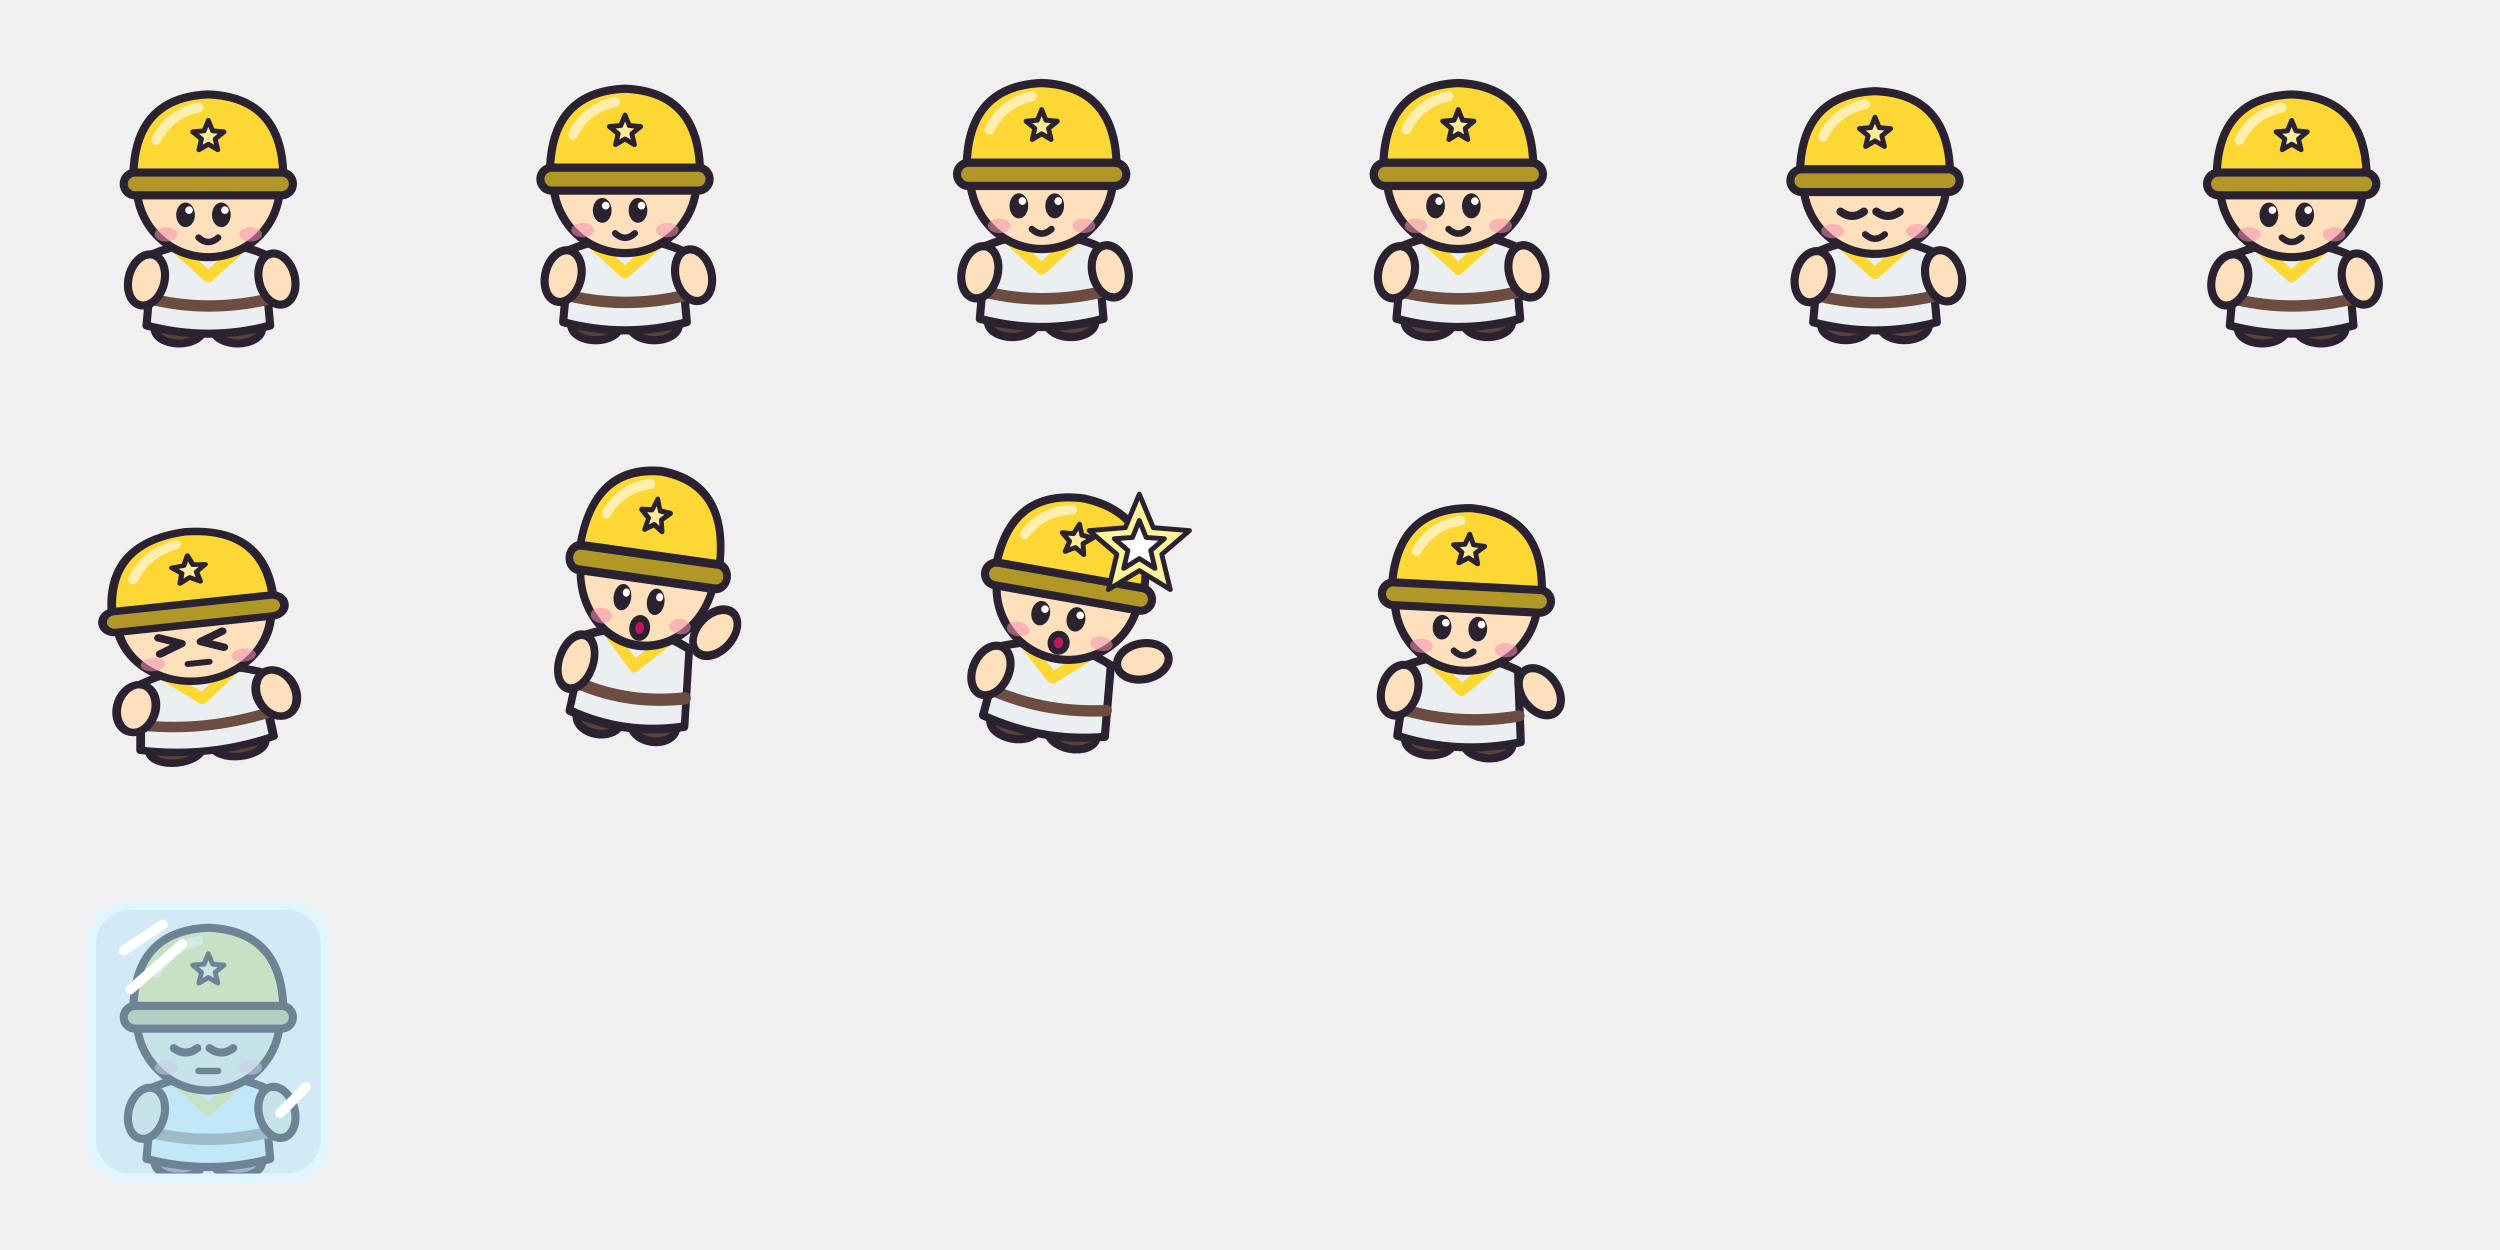
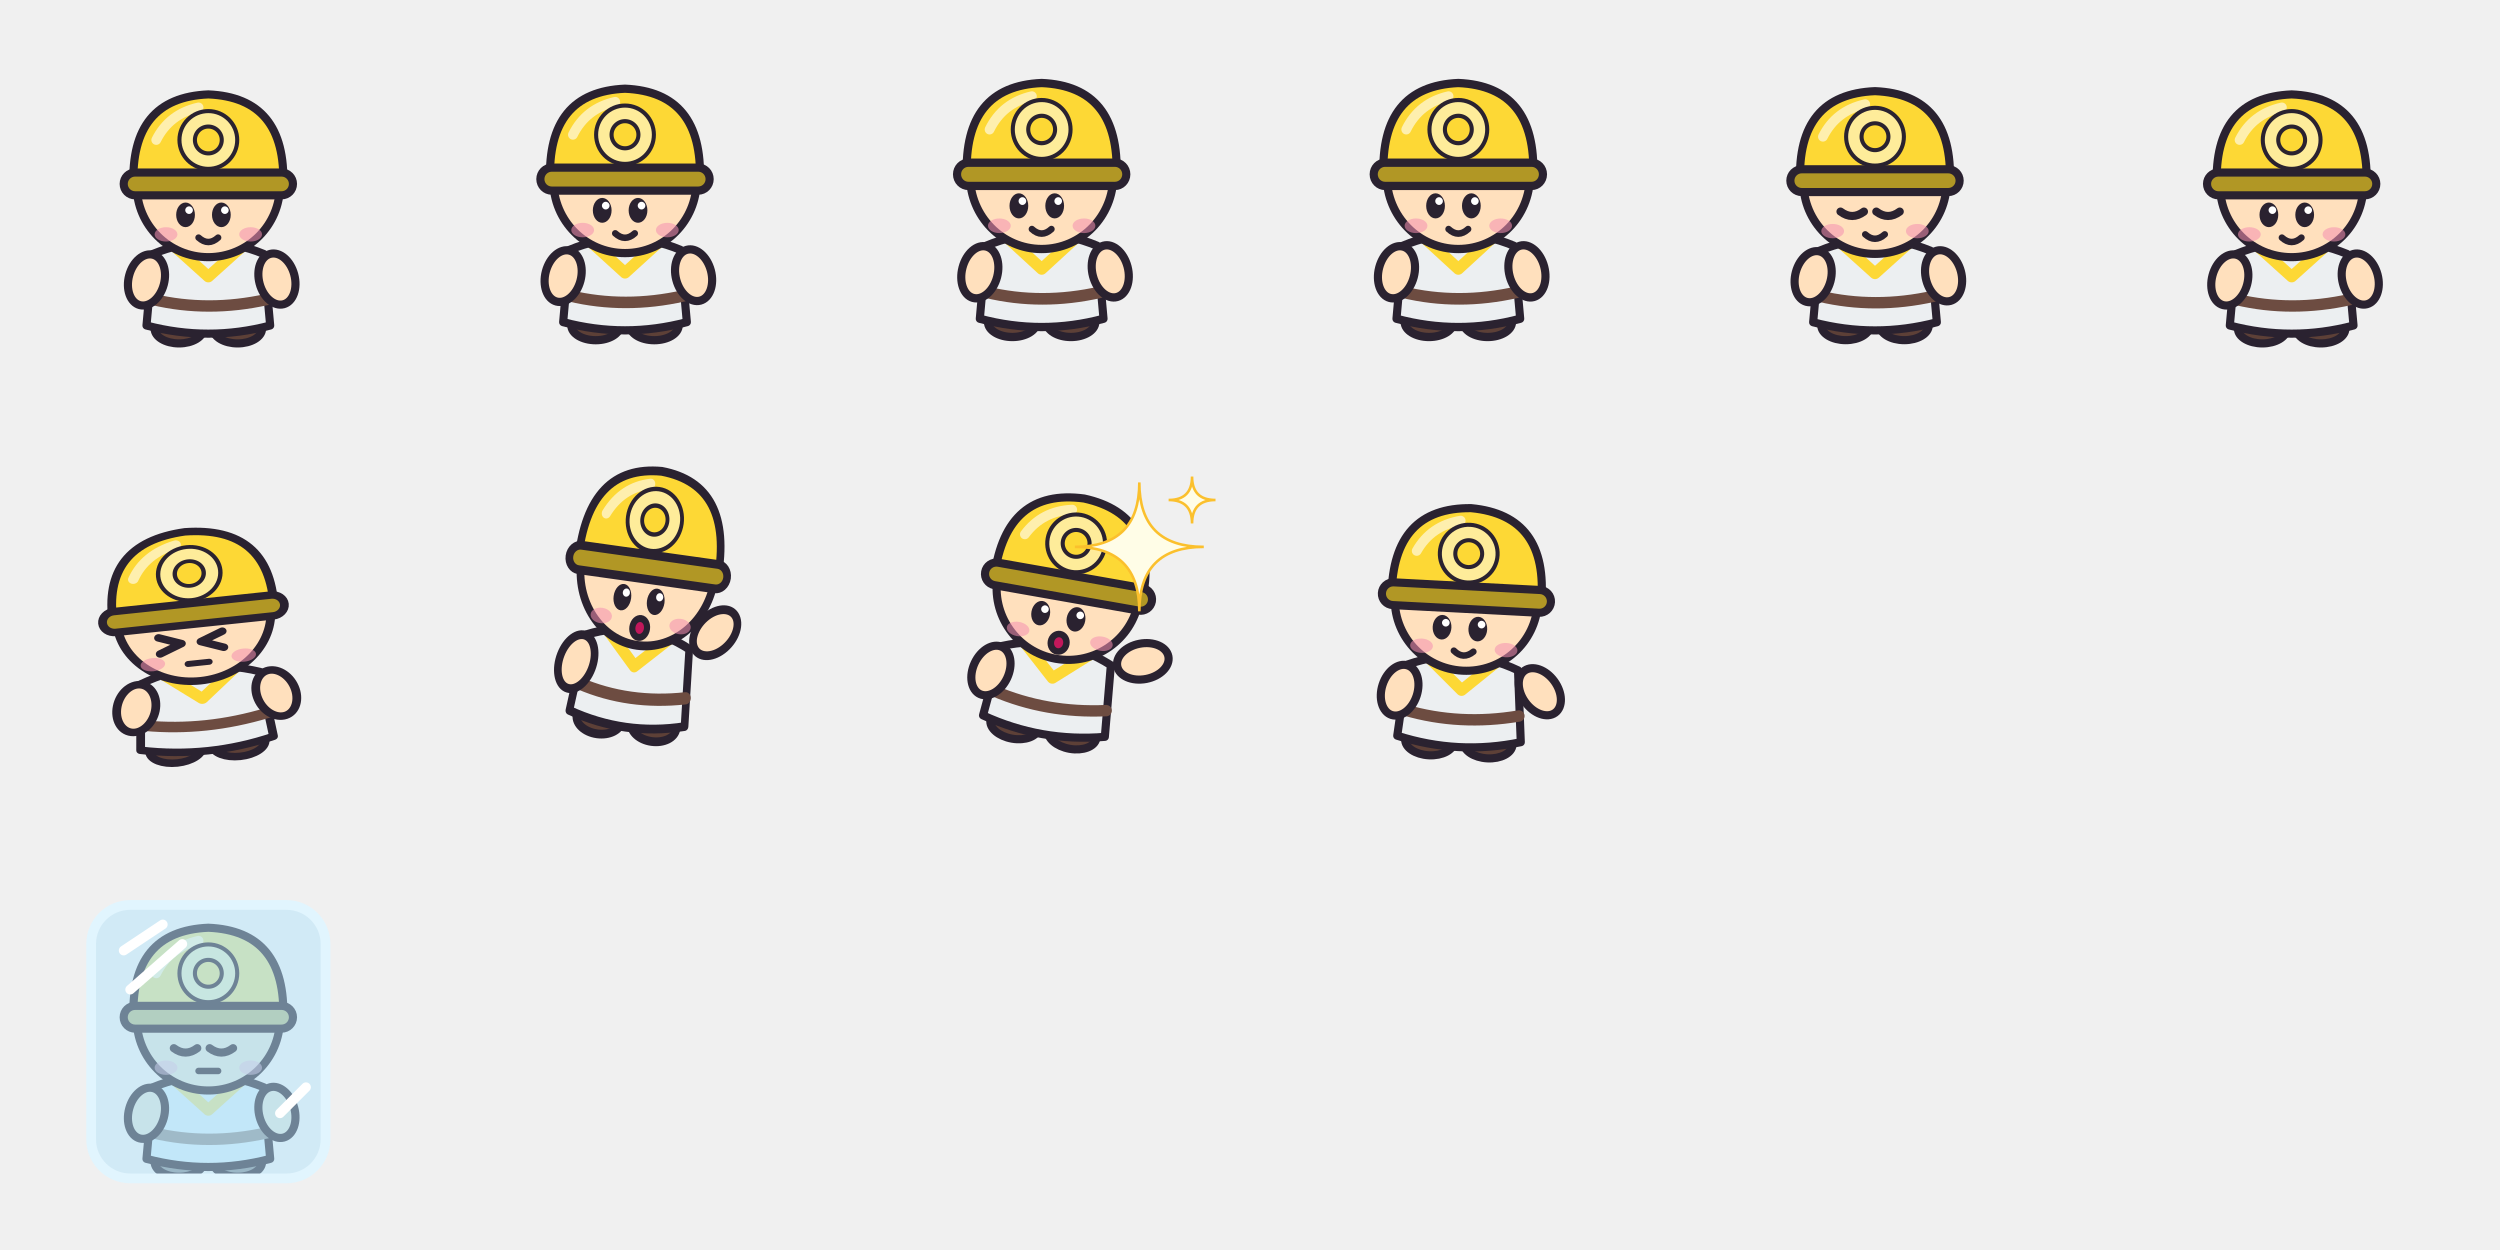
<svg xmlns="http://www.w3.org/2000/svg" width="768" height="384" viewBox="0 0 768 384">
  <g transform="translate(16 16)">
    <g transform="translate(48 88) rotate(0) scale(1 1) translate(-48 -88)">
      <ellipse cx="39" cy="85" rx="7.5" ry="4.5" fill="#5d4037" stroke="#2a2230" stroke-width="2.5" />
      <ellipse cx="57" cy="85" rx="7.5" ry="4.5" fill="#5d4037" stroke="#2a2230" stroke-width="2.5" />
      <path d="M31,62 Q48,55 65,62 L67,84 Q48,89 29,84 Z" fill="#eceff1" stroke="#2a2230" stroke-width="2.5" stroke-linejoin="round" stroke-linecap="round" />
      <path d="M31,76 Q48,80 66,76" fill="none" stroke="#6d4c41" stroke-width="3.5" stroke-linejoin="round" stroke-linecap="round" />
      <path d="M38,60 L48,69 L58,60" fill="none" stroke="#fdd835" stroke-width="3.5" stroke-linejoin="round" stroke-linecap="round" />
      <ellipse cx="29" cy="70" rx="5.5" ry="8" fill="#ffe0bd" stroke="#2a2230" stroke-width="2.5" transform="rotate(15 29 70)" />
      <ellipse cx="67" cy="70" rx="5.5" ry="8" fill="#ffe0bd" stroke="#2a2230" stroke-width="2.5" transform="rotate(-15 67 62)" />
      <circle cx="48" cy="41" r="22" fill="#ffe0bd" stroke="#2a2230" stroke-width="2.5" />
      <path d="M25,41 Q24,14 48,13 Q72,14 71,41 Z" fill="#fdd835" stroke="#2a2230" stroke-width="2.5" stroke-linejoin="round" stroke-linecap="round" />
      <rect x="22" y="37" width="52" height="7" rx="3.5" fill="#b19725" stroke="#2a2230" stroke-width="2.5" />
      <path d="M32,27 Q36,19 45,17" fill="none" stroke="#ffffff" stroke-width="3" stroke-linejoin="round" stroke-linecap="round" opacity="0.6" />
-       <polygon points="48.0,21.0 49.3,24.2 52.8,24.5 50.1,26.7 50.9,30.0 48.0,28.3 45.1,30.0 45.9,26.7 43.2,24.5 46.7,24.2" fill="#feec9a" stroke="#2a2230" stroke-width="1.5" stroke-linejoin="round" />
+       <circle cx="48" cy="27" r="6.5" fill="none" stroke="#2a2230" stroke-width="6" />
+       <circle cx="48" cy="27" r="6.5" fill="none" stroke="#feec9a" stroke-width="3.5" />
      <ellipse cx="41" cy="50" rx="2.88" ry="3.78" fill="#2a2230" stroke="#2a2230" stroke-width="0" />
      <circle cx="42.08" cy="48.56" r="1.17" fill="#fff" stroke="#2a2230" stroke-width="0" />
      <ellipse cx="52" cy="50" rx="2.88" ry="3.78" fill="#2a2230" stroke="#2a2230" stroke-width="0" />
      <circle cx="53.08" cy="48.56" r="1.17" fill="#fff" stroke="#2a2230" stroke-width="0" />
      <ellipse cx="35" cy="56" rx="3.5" ry="2.2" fill="#f48fb1" stroke="#2a2230" stroke-width="0" opacity="0.55" />
      <ellipse cx="61" cy="56" rx="3.5" ry="2.2" fill="#f48fb1" stroke="#2a2230" stroke-width="0" opacity="0.55" />
      <path d="M45,57 Q48,59.7 51,57" fill="none" stroke="#2a2230" stroke-width="2" stroke-linejoin="round" stroke-linecap="round" />
    </g>
  </g>
  <g transform="translate(144 16)">
    <g transform="translate(48 87) rotate(0) scale(1 1.01) translate(-48 -88)">
      <ellipse cx="39" cy="85" rx="7.5" ry="4.5" fill="#5d4037" stroke="#2a2230" stroke-width="2.5" />
      <ellipse cx="57" cy="85" rx="7.5" ry="4.5" fill="#5d4037" stroke="#2a2230" stroke-width="2.5" />
      <path d="M31,62 Q48,55 65,62 L67,84 Q48,89 29,84 Z" fill="#eceff1" stroke="#2a2230" stroke-width="2.5" stroke-linejoin="round" stroke-linecap="round" />
      <path d="M31,76 Q48,80 66,76" fill="none" stroke="#6d4c41" stroke-width="3.5" stroke-linejoin="round" stroke-linecap="round" />
      <path d="M38,60 L48,69 L58,60" fill="none" stroke="#fdd835" stroke-width="3.5" stroke-linejoin="round" stroke-linecap="round" />
      <ellipse cx="29" cy="70" rx="5.5" ry="8" fill="#ffe0bd" stroke="#2a2230" stroke-width="2.5" transform="rotate(15 29 70)" />
      <ellipse cx="67" cy="70" rx="5.5" ry="8" fill="#ffe0bd" stroke="#2a2230" stroke-width="2.5" transform="rotate(-15 67 62)" />
      <circle cx="48" cy="41" r="22" fill="#ffe0bd" stroke="#2a2230" stroke-width="2.5" />
      <path d="M25,41 Q24,14 48,13 Q72,14 71,41 Z" fill="#fdd835" stroke="#2a2230" stroke-width="2.5" stroke-linejoin="round" stroke-linecap="round" />
      <rect x="22" y="37" width="52" height="7" rx="3.5" fill="#b19725" stroke="#2a2230" stroke-width="2.5" />
      <path d="M32,27 Q36,19 45,17" fill="none" stroke="#ffffff" stroke-width="3" stroke-linejoin="round" stroke-linecap="round" opacity="0.6" />
-       <polygon points="48.0,21.0 49.3,24.2 52.8,24.5 50.1,26.7 50.9,30.0 48.0,28.3 45.1,30.0 45.9,26.7 43.2,24.5 46.7,24.2" fill="#feec9a" stroke="#2a2230" stroke-width="1.5" stroke-linejoin="round" />
+       <circle cx="48" cy="27" r="6.5" fill="none" stroke="#2a2230" stroke-width="6" />
+       <circle cx="48" cy="27" r="6.5" fill="none" stroke="#feec9a" stroke-width="3.5" />
      <ellipse cx="41" cy="50" rx="2.88" ry="3.78" fill="#2a2230" stroke="#2a2230" stroke-width="0" />
      <circle cx="42.08" cy="48.56" r="1.17" fill="#fff" stroke="#2a2230" stroke-width="0" />
      <ellipse cx="52" cy="50" rx="2.88" ry="3.78" fill="#2a2230" stroke="#2a2230" stroke-width="0" />
      <circle cx="53.08" cy="48.56" r="1.17" fill="#fff" stroke="#2a2230" stroke-width="0" />
      <ellipse cx="35" cy="56" rx="3.5" ry="2.2" fill="#f48fb1" stroke="#2a2230" stroke-width="0" opacity="0.55" />
      <ellipse cx="61" cy="56" rx="3.5" ry="2.2" fill="#f48fb1" stroke="#2a2230" stroke-width="0" opacity="0.55" />
      <path d="M45,57 Q48,59.7 51,57" fill="none" stroke="#2a2230" stroke-width="2" stroke-linejoin="round" stroke-linecap="round" />
    </g>
  </g>
  <g transform="translate(272 16)">
    <g transform="translate(48 86) rotate(0) scale(1 1.02) translate(-48 -88)">
      <ellipse cx="39" cy="85" rx="7.5" ry="4.5" fill="#5d4037" stroke="#2a2230" stroke-width="2.5" />
      <ellipse cx="57" cy="85" rx="7.5" ry="4.5" fill="#5d4037" stroke="#2a2230" stroke-width="2.5" />
      <path d="M31,62 Q48,55 65,62 L67,84 Q48,89 29,84 Z" fill="#eceff1" stroke="#2a2230" stroke-width="2.5" stroke-linejoin="round" stroke-linecap="round" />
      <path d="M31,76 Q48,80 66,76" fill="none" stroke="#6d4c41" stroke-width="3.5" stroke-linejoin="round" stroke-linecap="round" />
      <path d="M38,60 L48,69 L58,60" fill="none" stroke="#fdd835" stroke-width="3.5" stroke-linejoin="round" stroke-linecap="round" />
      <ellipse cx="29" cy="70" rx="5.5" ry="8" fill="#ffe0bd" stroke="#2a2230" stroke-width="2.5" transform="rotate(15 29 70)" />
      <ellipse cx="67" cy="70" rx="5.5" ry="8" fill="#ffe0bd" stroke="#2a2230" stroke-width="2.5" transform="rotate(-15 67 62)" />
      <circle cx="48" cy="41" r="22" fill="#ffe0bd" stroke="#2a2230" stroke-width="2.5" />
      <path d="M25,41 Q24,14 48,13 Q72,14 71,41 Z" fill="#fdd835" stroke="#2a2230" stroke-width="2.5" stroke-linejoin="round" stroke-linecap="round" />
      <rect x="22" y="37" width="52" height="7" rx="3.5" fill="#b19725" stroke="#2a2230" stroke-width="2.5" />
      <path d="M32,27 Q36,19 45,17" fill="none" stroke="#ffffff" stroke-width="3" stroke-linejoin="round" stroke-linecap="round" opacity="0.6" />
-       <polygon points="48.0,21.0 49.3,24.2 52.8,24.5 50.1,26.7 50.9,30.0 48.0,28.3 45.1,30.0 45.9,26.7 43.2,24.5 46.7,24.2" fill="#feec9a" stroke="#2a2230" stroke-width="1.5" stroke-linejoin="round" />
+       <circle cx="48" cy="27" r="6.5" fill="none" stroke="#2a2230" stroke-width="6" />
+       <circle cx="48" cy="27" r="6.5" fill="none" stroke="#feec9a" stroke-width="3.5" />
      <ellipse cx="41" cy="50" rx="2.88" ry="3.78" fill="#2a2230" stroke="#2a2230" stroke-width="0" />
      <circle cx="42.08" cy="48.56" r="1.17" fill="#fff" stroke="#2a2230" stroke-width="0" />
      <ellipse cx="52" cy="50" rx="2.88" ry="3.78" fill="#2a2230" stroke="#2a2230" stroke-width="0" />
      <circle cx="53.08" cy="48.56" r="1.17" fill="#fff" stroke="#2a2230" stroke-width="0" />
      <ellipse cx="35" cy="56" rx="3.5" ry="2.2" fill="#f48fb1" stroke="#2a2230" stroke-width="0" opacity="0.55" />
      <ellipse cx="61" cy="56" rx="3.5" ry="2.2" fill="#f48fb1" stroke="#2a2230" stroke-width="0" opacity="0.55" />
      <path d="M45,57 Q48,59.7 51,57" fill="none" stroke="#2a2230" stroke-width="2" stroke-linejoin="round" stroke-linecap="round" />
    </g>
  </g>
  <g transform="translate(400 16)">
    <g transform="translate(48 86) rotate(0) scale(1 1.02) translate(-48 -88)">
      <ellipse cx="39" cy="85" rx="7.5" ry="4.5" fill="#5d4037" stroke="#2a2230" stroke-width="2.5" />
      <ellipse cx="57" cy="85" rx="7.5" ry="4.5" fill="#5d4037" stroke="#2a2230" stroke-width="2.5" />
      <path d="M31,62 Q48,55 65,62 L67,84 Q48,89 29,84 Z" fill="#eceff1" stroke="#2a2230" stroke-width="2.5" stroke-linejoin="round" stroke-linecap="round" />
      <path d="M31,76 Q48,80 66,76" fill="none" stroke="#6d4c41" stroke-width="3.5" stroke-linejoin="round" stroke-linecap="round" />
      <path d="M38,60 L48,69 L58,60" fill="none" stroke="#fdd835" stroke-width="3.5" stroke-linejoin="round" stroke-linecap="round" />
      <ellipse cx="29" cy="70" rx="5.5" ry="8" fill="#ffe0bd" stroke="#2a2230" stroke-width="2.5" transform="rotate(15 29 70)" />
      <ellipse cx="67" cy="70" rx="5.5" ry="8" fill="#ffe0bd" stroke="#2a2230" stroke-width="2.5" transform="rotate(-15 67 62)" />
      <circle cx="48" cy="41" r="22" fill="#ffe0bd" stroke="#2a2230" stroke-width="2.5" />
      <path d="M25,41 Q24,14 48,13 Q72,14 71,41 Z" fill="#fdd835" stroke="#2a2230" stroke-width="2.5" stroke-linejoin="round" stroke-linecap="round" />
      <rect x="22" y="37" width="52" height="7" rx="3.5" fill="#b19725" stroke="#2a2230" stroke-width="2.5" />
      <path d="M32,27 Q36,19 45,17" fill="none" stroke="#ffffff" stroke-width="3" stroke-linejoin="round" stroke-linecap="round" opacity="0.6" />
-       <polygon points="48.0,21.0 49.3,24.2 52.8,24.5 50.1,26.7 50.9,30.0 48.0,28.3 45.1,30.0 45.9,26.7 43.2,24.5 46.7,24.2" fill="#feec9a" stroke="#2a2230" stroke-width="1.5" stroke-linejoin="round" />
+       <circle cx="48" cy="27" r="6.5" fill="none" stroke="#2a2230" stroke-width="6" />
+       <circle cx="48" cy="27" r="6.5" fill="none" stroke="#feec9a" stroke-width="3.5" />
      <ellipse cx="41" cy="50" rx="2.88" ry="3.78" fill="#2a2230" stroke="#2a2230" stroke-width="0" />
      <circle cx="42.08" cy="48.56" r="1.17" fill="#fff" stroke="#2a2230" stroke-width="0" />
      <ellipse cx="52" cy="50" rx="2.88" ry="3.78" fill="#2a2230" stroke="#2a2230" stroke-width="0" />
      <circle cx="53.08" cy="48.56" r="1.17" fill="#fff" stroke="#2a2230" stroke-width="0" />
      <ellipse cx="35" cy="56" rx="3.5" ry="2.2" fill="#f48fb1" stroke="#2a2230" stroke-width="0" opacity="0.55" />
      <ellipse cx="61" cy="56" rx="3.5" ry="2.2" fill="#f48fb1" stroke="#2a2230" stroke-width="0" opacity="0.55" />
      <path d="M45,57 Q48,59.7 51,57" fill="none" stroke="#2a2230" stroke-width="2" stroke-linejoin="round" stroke-linecap="round" />
    </g>
  </g>
  <g transform="translate(528 16)">
    <g transform="translate(48 87) rotate(0) scale(1 1) translate(-48 -88)">
      <ellipse cx="39" cy="85" rx="7.5" ry="4.5" fill="#5d4037" stroke="#2a2230" stroke-width="2.5" />
      <ellipse cx="57" cy="85" rx="7.5" ry="4.5" fill="#5d4037" stroke="#2a2230" stroke-width="2.5" />
      <path d="M31,62 Q48,55 65,62 L67,84 Q48,89 29,84 Z" fill="#eceff1" stroke="#2a2230" stroke-width="2.5" stroke-linejoin="round" stroke-linecap="round" />
      <path d="M31,76 Q48,80 66,76" fill="none" stroke="#6d4c41" stroke-width="3.5" stroke-linejoin="round" stroke-linecap="round" />
      <path d="M38,60 L48,69 L58,60" fill="none" stroke="#fdd835" stroke-width="3.5" stroke-linejoin="round" stroke-linecap="round" />
      <ellipse cx="29" cy="70" rx="5.5" ry="8" fill="#ffe0bd" stroke="#2a2230" stroke-width="2.5" transform="rotate(15 29 70)" />
      <ellipse cx="67" cy="70" rx="5.5" ry="8" fill="#ffe0bd" stroke="#2a2230" stroke-width="2.5" transform="rotate(-15 67 62)" />
      <circle cx="48" cy="41" r="22" fill="#ffe0bd" stroke="#2a2230" stroke-width="2.5" />
      <path d="M25,41 Q24,14 48,13 Q72,14 71,41 Z" fill="#fdd835" stroke="#2a2230" stroke-width="2.5" stroke-linejoin="round" stroke-linecap="round" />
      <rect x="22" y="37" width="52" height="7" rx="3.5" fill="#b19725" stroke="#2a2230" stroke-width="2.5" />
      <path d="M32,27 Q36,19 45,17" fill="none" stroke="#ffffff" stroke-width="3" stroke-linejoin="round" stroke-linecap="round" opacity="0.6" />
-       <polygon points="48.0,21.0 49.3,24.2 52.8,24.5 50.1,26.7 50.9,30.0 48.0,28.3 45.1,30.0 45.9,26.7 43.2,24.5 46.7,24.2" fill="#feec9a" stroke="#2a2230" stroke-width="1.5" stroke-linejoin="round" />
+       <circle cx="48" cy="27" r="6.5" fill="none" stroke="#2a2230" stroke-width="6" />
+       <circle cx="48" cy="27" r="6.5" fill="none" stroke="#feec9a" stroke-width="3.5" />
      <path d="M37.4,50 Q41,52.7 44.6,50" fill="none" stroke="#2a2230" stroke-width="2.5" stroke-linejoin="round" stroke-linecap="round" />
      <path d="M48.4,50 Q52,52.7 55.6,50" fill="none" stroke="#2a2230" stroke-width="2.5" stroke-linejoin="round" stroke-linecap="round" />
      <ellipse cx="35" cy="56" rx="3.5" ry="2.2" fill="#f48fb1" stroke="#2a2230" stroke-width="0" opacity="0.55" />
      <ellipse cx="61" cy="56" rx="3.5" ry="2.2" fill="#f48fb1" stroke="#2a2230" stroke-width="0" opacity="0.55" />
      <path d="M45,57 Q48,59.7 51,57" fill="none" stroke="#2a2230" stroke-width="2" stroke-linejoin="round" stroke-linecap="round" />
    </g>
  </g>
  <g transform="translate(656 16)">
    <g transform="translate(48 88) rotate(0) scale(1 1) translate(-48 -88)">
      <ellipse cx="39" cy="85" rx="7.5" ry="4.5" fill="#5d4037" stroke="#2a2230" stroke-width="2.5" />
      <ellipse cx="57" cy="85" rx="7.5" ry="4.5" fill="#5d4037" stroke="#2a2230" stroke-width="2.5" />
      <path d="M31,62 Q48,55 65,62 L67,84 Q48,89 29,84 Z" fill="#eceff1" stroke="#2a2230" stroke-width="2.5" stroke-linejoin="round" stroke-linecap="round" />
      <path d="M31,76 Q48,80 66,76" fill="none" stroke="#6d4c41" stroke-width="3.5" stroke-linejoin="round" stroke-linecap="round" />
      <path d="M38,60 L48,69 L58,60" fill="none" stroke="#fdd835" stroke-width="3.5" stroke-linejoin="round" stroke-linecap="round" />
      <ellipse cx="29" cy="70" rx="5.5" ry="8" fill="#ffe0bd" stroke="#2a2230" stroke-width="2.5" transform="rotate(15 29 70)" />
      <ellipse cx="67" cy="70" rx="5.5" ry="8" fill="#ffe0bd" stroke="#2a2230" stroke-width="2.5" transform="rotate(-15 67 62)" />
      <circle cx="48" cy="41" r="22" fill="#ffe0bd" stroke="#2a2230" stroke-width="2.5" />
      <path d="M25,41 Q24,14 48,13 Q72,14 71,41 Z" fill="#fdd835" stroke="#2a2230" stroke-width="2.5" stroke-linejoin="round" stroke-linecap="round" />
      <rect x="22" y="37" width="52" height="7" rx="3.5" fill="#b19725" stroke="#2a2230" stroke-width="2.5" />
      <path d="M32,27 Q36,19 45,17" fill="none" stroke="#ffffff" stroke-width="3" stroke-linejoin="round" stroke-linecap="round" opacity="0.6" />
-       <polygon points="48.0,21.0 49.3,24.2 52.8,24.5 50.1,26.7 50.9,30.0 48.0,28.3 45.1,30.0 45.9,26.7 43.2,24.5 46.7,24.2" fill="#feec9a" stroke="#2a2230" stroke-width="1.5" stroke-linejoin="round" />
+       <circle cx="48" cy="27" r="6.5" fill="none" stroke="#2a2230" stroke-width="6" />
+       <circle cx="48" cy="27" r="6.5" fill="none" stroke="#feec9a" stroke-width="3.5" />
      <ellipse cx="41" cy="50" rx="2.88" ry="3.78" fill="#2a2230" stroke="#2a2230" stroke-width="0" />
      <circle cx="42.08" cy="48.56" r="1.17" fill="#fff" stroke="#2a2230" stroke-width="0" />
      <ellipse cx="52" cy="50" rx="2.88" ry="3.78" fill="#2a2230" stroke="#2a2230" stroke-width="0" />
      <circle cx="53.08" cy="48.56" r="1.17" fill="#fff" stroke="#2a2230" stroke-width="0" />
      <ellipse cx="35" cy="56" rx="3.5" ry="2.2" fill="#f48fb1" stroke="#2a2230" stroke-width="0" opacity="0.55" />
      <ellipse cx="61" cy="56" rx="3.5" ry="2.2" fill="#f48fb1" stroke="#2a2230" stroke-width="0" opacity="0.55" />
      <path d="M45,57 Q48,59.7 51,57" fill="none" stroke="#2a2230" stroke-width="2" stroke-linejoin="round" stroke-linecap="round" />
    </g>
  </g>
  <g transform="translate(16 144)">
    <g transform="translate(48 88) rotate(-6) scale(1.08 0.92) translate(-48 -88)">
      <ellipse cx="39" cy="85" rx="7.5" ry="4.5" fill="#5d4037" stroke="#2a2230" stroke-width="2.5" />
      <ellipse cx="57" cy="85" rx="7.5" ry="4.5" fill="#5d4037" stroke="#2a2230" stroke-width="2.5" />
      <path d="M31,62 Q48,55 65,62 L67,84 Q48,89 29,84 Z" fill="#eceff1" stroke="#2a2230" stroke-width="2.5" stroke-linejoin="round" stroke-linecap="round" />
      <path d="M31,76 Q48,80 66,76" fill="none" stroke="#6d4c41" stroke-width="3.5" stroke-linejoin="round" stroke-linecap="round" />
      <path d="M38,60 L48,69 L58,60" fill="none" stroke="#fdd835" stroke-width="3.5" stroke-linejoin="round" stroke-linecap="round" />
      <ellipse cx="29" cy="70" rx="5.5" ry="8" fill="#ffe0bd" stroke="#2a2230" stroke-width="2.5" transform="rotate(15 29 70)" />
      <ellipse cx="67" cy="70" rx="5.5" ry="8" fill="#ffe0bd" stroke="#2a2230" stroke-width="2.5" transform="rotate(-15 67 62)" />
      <circle cx="48" cy="41" r="22" fill="#ffe0bd" stroke="#2a2230" stroke-width="2.5" />
      <path d="M25,41 Q24,14 48,13 Q72,14 71,41 Z" fill="#fdd835" stroke="#2a2230" stroke-width="2.5" stroke-linejoin="round" stroke-linecap="round" />
      <rect x="22" y="37" width="52" height="7" rx="3.5" fill="#b19725" stroke="#2a2230" stroke-width="2.5" />
      <path d="M32,27 Q36,19 45,17" fill="none" stroke="#ffffff" stroke-width="3" stroke-linejoin="round" stroke-linecap="round" opacity="0.6" />
-       <polygon points="48.0,21.0 49.3,24.2 52.8,24.5 50.1,26.7 50.9,30.0 48.0,28.3 45.1,30.0 45.9,26.7 43.2,24.5 46.7,24.2" fill="#feec9a" stroke="#2a2230" stroke-width="1.5" stroke-linejoin="round" />
+       <circle cx="48" cy="27" r="6.5" fill="none" stroke="#2a2230" stroke-width="6" />
+       <circle cx="48" cy="27" r="6.5" fill="none" stroke="#feec9a" stroke-width="3.5" />
      <path d="M37.4,47.3 L43.7,50 L37.4,52.7" fill="none" stroke="#2a2230" stroke-width="2.5" stroke-linejoin="round" stroke-linecap="round" />
      <path d="M55.6,47.3 L49.3,50 L55.6,52.7" fill="none" stroke="#2a2230" stroke-width="2.5" stroke-linejoin="round" stroke-linecap="round" />
      <ellipse cx="35" cy="56" rx="3.5" ry="2.2" fill="#f48fb1" stroke="#2a2230" stroke-width="0" opacity="0.55" />
      <ellipse cx="61" cy="56" rx="3.5" ry="2.2" fill="#f48fb1" stroke="#2a2230" stroke-width="0" opacity="0.55" />
      <path d="M45,57 L51,57" fill="none" stroke="#2a2230" stroke-width="2" stroke-linejoin="round" stroke-linecap="round" />
    </g>
  </g>
  <g transform="translate(144 144)">
    <g transform="translate(48 81) rotate(8) scale(0.94 1.08) translate(-48 -88)">
      <ellipse cx="39" cy="85" rx="7.5" ry="4.5" fill="#5d4037" stroke="#2a2230" stroke-width="2.5" />
      <ellipse cx="57" cy="85" rx="7.5" ry="4.5" fill="#5d4037" stroke="#2a2230" stroke-width="2.5" />
      <path d="M31,62 Q48,55 65,62 L67,84 Q48,89 29,84 Z" fill="#eceff1" stroke="#2a2230" stroke-width="2.5" stroke-linejoin="round" stroke-linecap="round" />
      <path d="M31,76 Q48,80 66,76" fill="none" stroke="#6d4c41" stroke-width="3.5" stroke-linejoin="round" stroke-linecap="round" />
      <path d="M38,60 L48,69 L58,60" fill="none" stroke="#fdd835" stroke-width="3.5" stroke-linejoin="round" stroke-linecap="round" />
      <ellipse cx="29" cy="70" rx="5.5" ry="8" fill="#ffe0bd" stroke="#2a2230" stroke-width="2.5" transform="rotate(15 29 70)" />
      <ellipse cx="67" cy="70" rx="5.5" ry="8" fill="#ffe0bd" stroke="#2a2230" stroke-width="2.5" transform="rotate(-135 67 62)" />
      <circle cx="48" cy="41" r="22" fill="#ffe0bd" stroke="#2a2230" stroke-width="2.5" />
      <path d="M25,41 Q24,14 48,13 Q72,14 71,41 Z" fill="#fdd835" stroke="#2a2230" stroke-width="2.5" stroke-linejoin="round" stroke-linecap="round" />
      <rect x="22" y="37" width="52" height="7" rx="3.5" fill="#b19725" stroke="#2a2230" stroke-width="2.5" />
      <path d="M32,27 Q36,19 45,17" fill="none" stroke="#ffffff" stroke-width="3" stroke-linejoin="round" stroke-linecap="round" opacity="0.6" />
-       <polygon points="48.0,21.0 49.3,24.2 52.8,24.5 50.1,26.7 50.9,30.0 48.0,28.3 45.1,30.0 45.9,26.7 43.2,24.5 46.7,24.2" fill="#feec9a" stroke="#2a2230" stroke-width="1.5" stroke-linejoin="round" />
+       <circle cx="48" cy="27" r="6.5" fill="none" stroke="#2a2230" stroke-width="6" />
+       <circle cx="48" cy="27" r="6.5" fill="none" stroke="#feec9a" stroke-width="3.5" />
      <ellipse cx="41" cy="50" rx="2.88" ry="3.78" fill="#2a2230" stroke="#2a2230" stroke-width="0" />
      <circle cx="42.08" cy="48.56" r="1.17" fill="#fff" stroke="#2a2230" stroke-width="0" />
      <ellipse cx="52" cy="50" rx="2.88" ry="3.78" fill="#2a2230" stroke="#2a2230" stroke-width="0" />
      <circle cx="53.08" cy="48.56" r="1.17" fill="#fff" stroke="#2a2230" stroke-width="0" />
      <ellipse cx="35" cy="56" rx="3.5" ry="2.2" fill="#f48fb1" stroke="#2a2230" stroke-width="0" opacity="0.55" />
      <ellipse cx="61" cy="56" rx="3.5" ry="2.2" fill="#f48fb1" stroke="#2a2230" stroke-width="0" opacity="0.55" />
      <ellipse cx="48" cy="58" rx="2.4" ry="2.7" fill="#c2185b" stroke="#2a2230" stroke-width="2" />
    </g>
  </g>
  <g transform="translate(272 144)">
    <g transform="translate(48 83) rotate(10) scale(1 1) translate(-48 -88)">
      <ellipse cx="39" cy="85" rx="7.5" ry="4.5" fill="#5d4037" stroke="#2a2230" stroke-width="2.5" />
      <ellipse cx="57" cy="85" rx="7.5" ry="4.5" fill="#5d4037" stroke="#2a2230" stroke-width="2.5" />
      <path d="M31,62 Q48,55 65,62 L67,84 Q48,89 29,84 Z" fill="#eceff1" stroke="#2a2230" stroke-width="2.5" stroke-linejoin="round" stroke-linecap="round" />
      <path d="M31,76 Q48,80 66,76" fill="none" stroke="#6d4c41" stroke-width="3.5" stroke-linejoin="round" stroke-linecap="round" />
      <path d="M38,60 L48,69 L58,60" fill="none" stroke="#fdd835" stroke-width="3.5" stroke-linejoin="round" stroke-linecap="round" />
      <ellipse cx="29" cy="70" rx="5.5" ry="8" fill="#ffe0bd" stroke="#2a2230" stroke-width="2.5" transform="rotate(15 29 70)" />
      <ellipse cx="67" cy="70" rx="5.5" ry="8" fill="#ffe0bd" stroke="#2a2230" stroke-width="2.5" transform="rotate(-111 67 62)" />
      <circle cx="48" cy="41" r="22" fill="#ffe0bd" stroke="#2a2230" stroke-width="2.5" />
      <path d="M25,41 Q24,14 48,13 Q72,14 71,41 Z" fill="#fdd835" stroke="#2a2230" stroke-width="2.5" stroke-linejoin="round" stroke-linecap="round" />
      <rect x="22" y="37" width="52" height="7" rx="3.5" fill="#b19725" stroke="#2a2230" stroke-width="2.5" />
      <path d="M32,27 Q36,19 45,17" fill="none" stroke="#ffffff" stroke-width="3" stroke-linejoin="round" stroke-linecap="round" opacity="0.6" />
-       <polygon points="48.0,21.0 49.3,24.2 52.8,24.5 50.1,26.7 50.9,30.0 48.0,28.3 45.1,30.0 45.9,26.7 43.2,24.5 46.7,24.2" fill="#feec9a" stroke="#2a2230" stroke-width="1.5" stroke-linejoin="round" />
+       <circle cx="48" cy="27" r="6.5" fill="none" stroke="#2a2230" stroke-width="6" />
+       <circle cx="48" cy="27" r="6.5" fill="none" stroke="#feec9a" stroke-width="3.5" />
      <ellipse cx="41" cy="50" rx="2.88" ry="3.78" fill="#2a2230" stroke="#2a2230" stroke-width="0" />
      <circle cx="42.08" cy="48.56" r="1.17" fill="#fff" stroke="#2a2230" stroke-width="0" />
      <ellipse cx="52" cy="50" rx="2.88" ry="3.78" fill="#2a2230" stroke="#2a2230" stroke-width="0" />
      <circle cx="53.08" cy="48.56" r="1.17" fill="#fff" stroke="#2a2230" stroke-width="0" />
      <ellipse cx="35" cy="56" rx="3.5" ry="2.2" fill="#f48fb1" stroke="#2a2230" stroke-width="0" opacity="0.55" />
      <ellipse cx="61" cy="56" rx="3.5" ry="2.2" fill="#f48fb1" stroke="#2a2230" stroke-width="0" opacity="0.55" />
      <ellipse cx="48" cy="58" rx="2.4" ry="2.7" fill="#c2185b" stroke="#2a2230" stroke-width="2" />
    </g>
-     <polygon points="78.0,7.8 82.3,18.1 93.4,19.0 84.9,26.3 87.5,37.1 78.0,31.3 68.5,37.1 71.1,26.3 62.6,19.0 73.7,18.1" fill="#fff59d" stroke="#2a2230" stroke-width="1.5" stroke-linejoin="round" />
-     <polygon points="78.0,15.9 80.1,21.1 85.7,21.5 81.5,25.1 82.8,30.6 78.0,27.6 73.2,30.6 74.5,25.1 70.3,21.5 75.9,21.1" fill="#ffffff" stroke="#2a2230" stroke-width="1.5" stroke-linejoin="round" />
+     <path d="M78,4.2 Q78,24 97.8,24 Q78,24 78,43.8 Q78,24 58.2,24 Q78,24 78,4.2 Z" fill="#fffde7" stroke="#fbc02d" stroke-width="0.8" />
+     <path d="M94.2,2.4 Q94.2,9.6 101.4,9.6 Q94.2,9.6 94.2,16.8 Q94.2,9.6 87,9.6 Q94.2,9.6 94.2,2.4 Z" fill="#fffde7" stroke="#fbc02d" stroke-width="0.8" />
  </g>
  <g transform="translate(400 144)">
    <g transform="translate(48 87) rotate(3) scale(1 1) translate(-48 -88)">
      <ellipse cx="39" cy="85" rx="7.5" ry="4.5" fill="#5d4037" stroke="#2a2230" stroke-width="2.5" />
      <ellipse cx="57" cy="85" rx="7.5" ry="4.5" fill="#5d4037" stroke="#2a2230" stroke-width="2.5" />
      <path d="M31,62 Q48,55 65,62 L67,84 Q48,89 29,84 Z" fill="#eceff1" stroke="#2a2230" stroke-width="2.5" stroke-linejoin="round" stroke-linecap="round" />
      <path d="M31,76 Q48,80 66,76" fill="none" stroke="#6d4c41" stroke-width="3.5" stroke-linejoin="round" stroke-linecap="round" />
      <path d="M38,60 L48,69 L58,60" fill="none" stroke="#fdd835" stroke-width="3.5" stroke-linejoin="round" stroke-linecap="round" />
      <ellipse cx="29" cy="70" rx="5.5" ry="8" fill="#ffe0bd" stroke="#2a2230" stroke-width="2.5" transform="rotate(15 29 70)" />
      <ellipse cx="67" cy="70" rx="5.5" ry="8" fill="#ffe0bd" stroke="#2a2230" stroke-width="2.5" transform="rotate(-39 67 62)" />
      <circle cx="48" cy="41" r="22" fill="#ffe0bd" stroke="#2a2230" stroke-width="2.5" />
      <path d="M25,41 Q24,14 48,13 Q72,14 71,41 Z" fill="#fdd835" stroke="#2a2230" stroke-width="2.5" stroke-linejoin="round" stroke-linecap="round" />
      <rect x="22" y="37" width="52" height="7" rx="3.5" fill="#b19725" stroke="#2a2230" stroke-width="2.5" />
      <path d="M32,27 Q36,19 45,17" fill="none" stroke="#ffffff" stroke-width="3" stroke-linejoin="round" stroke-linecap="round" opacity="0.6" />
-       <polygon points="48.0,21.0 49.3,24.2 52.8,24.5 50.1,26.7 50.9,30.0 48.0,28.3 45.1,30.0 45.9,26.7 43.2,24.5 46.7,24.2" fill="#feec9a" stroke="#2a2230" stroke-width="1.5" stroke-linejoin="round" />
+       <circle cx="48" cy="27" r="6.5" fill="none" stroke="#2a2230" stroke-width="6" />
+       <circle cx="48" cy="27" r="6.5" fill="none" stroke="#feec9a" stroke-width="3.5" />
      <ellipse cx="41" cy="50" rx="2.88" ry="3.78" fill="#2a2230" stroke="#2a2230" stroke-width="0" />
      <circle cx="42.08" cy="48.56" r="1.17" fill="#fff" stroke="#2a2230" stroke-width="0" />
      <ellipse cx="52" cy="50" rx="2.88" ry="3.78" fill="#2a2230" stroke="#2a2230" stroke-width="0" />
      <circle cx="53.08" cy="48.56" r="1.17" fill="#fff" stroke="#2a2230" stroke-width="0" />
      <ellipse cx="35" cy="56" rx="3.5" ry="2.2" fill="#f48fb1" stroke="#2a2230" stroke-width="0" opacity="0.55" />
      <ellipse cx="61" cy="56" rx="3.5" ry="2.2" fill="#f48fb1" stroke="#2a2230" stroke-width="0" opacity="0.55" />
      <path d="M45,57 Q48,59.7 51,57" fill="none" stroke="#2a2230" stroke-width="2" stroke-linejoin="round" stroke-linecap="round" />
    </g>
  </g>
  <g transform="translate(16 272)">
    <g transform="translate(48 88) rotate(0) scale(1 1) translate(-48 -88)">
      <ellipse cx="39" cy="85" rx="7.5" ry="4.5" fill="#848a90" stroke="#2a2230" stroke-width="2.5" />
      <ellipse cx="57" cy="85" rx="7.5" ry="4.5" fill="#848a90" stroke="#2a2230" stroke-width="2.5" />
      <path d="M31,62 Q48,55 65,62 L67,84 Q48,89 29,84 Z" fill="#d2ebf6" stroke="#2a2230" stroke-width="2.5" stroke-linejoin="round" stroke-linecap="round" />
      <path d="M31,76 Q48,80 66,76" fill="none" stroke="#8d9195" stroke-width="3.5" stroke-linejoin="round" stroke-linecap="round" />
      <path d="M38,60 L48,69 L58,60" fill="none" stroke="#dcde8f" stroke-width="3.5" stroke-linejoin="round" stroke-linecap="round" />
      <ellipse cx="29" cy="70" rx="5.5" ry="8" fill="#dde2d9" stroke="#2a2230" stroke-width="2.5" transform="rotate(15 29 70)" />
      <ellipse cx="67" cy="70" rx="5.5" ry="8" fill="#dde2d9" stroke="#2a2230" stroke-width="2.5" transform="rotate(-15 67 62)" />
      <circle cx="48" cy="41" r="22" fill="#dde2d9" stroke="#2a2230" stroke-width="2.5" />
      <path d="M25,41 Q24,14 48,13 Q72,14 71,41 Z" fill="#dcde8f" stroke="#2a2230" stroke-width="2.5" stroke-linejoin="round" stroke-linecap="round" />
      <rect x="22" y="37" width="52" height="7" rx="3.5" fill="#b2ba86" stroke="#2a2230" stroke-width="2.5" />
      <path d="M32,27 Q36,19 45,17" fill="none" stroke="#ffffff" stroke-width="3" stroke-linejoin="round" stroke-linecap="round" opacity="0.6" />
-       <polygon points="48.0,21.0 49.3,24.2 52.8,24.5 50.1,26.7 50.9,30.0 48.0,28.3 45.1,30.0 45.9,26.7 43.2,24.5 46.7,24.2" fill="#dce9c6" stroke="#2a2230" stroke-width="1.5" stroke-linejoin="round" />
+       <circle cx="48" cy="27" r="6.5" fill="none" stroke="#2a2230" stroke-width="6" />
+       <circle cx="48" cy="27" r="6.5" fill="none" stroke="#dce9c6" stroke-width="3.5" />
      <path d="M37.4,50 Q41,52.7 44.6,50" fill="none" stroke="#2a2230" stroke-width="2.5" stroke-linejoin="round" stroke-linecap="round" />
      <path d="M48.4,50 Q52,52.7 55.6,50" fill="none" stroke="#2a2230" stroke-width="2.5" stroke-linejoin="round" stroke-linecap="round" />
      <ellipse cx="35" cy="56" rx="3.5" ry="2.2" fill="#d7b6d3" stroke="#2a2230" stroke-width="0" opacity="0.55" />
      <ellipse cx="61" cy="56" rx="3.5" ry="2.2" fill="#d7b6d3" stroke="#2a2230" stroke-width="0" opacity="0.55" />
      <path d="M45,57 L51,57" fill="none" stroke="#2a2230" stroke-width="2" stroke-linejoin="round" stroke-linecap="round" />
    </g>
    <rect x="12" y="6" width="72" height="84" rx="12" fill="#b3e5fc" fill-opacity="0.5" stroke="#e1f5fe" stroke-width="3" />
    <path d="M22,20 L34,12 M24,32 L40,18 M70,70 L78,62" stroke="#ffffff" stroke-width="3" stroke-linecap="round" />
  </g>
</svg>
